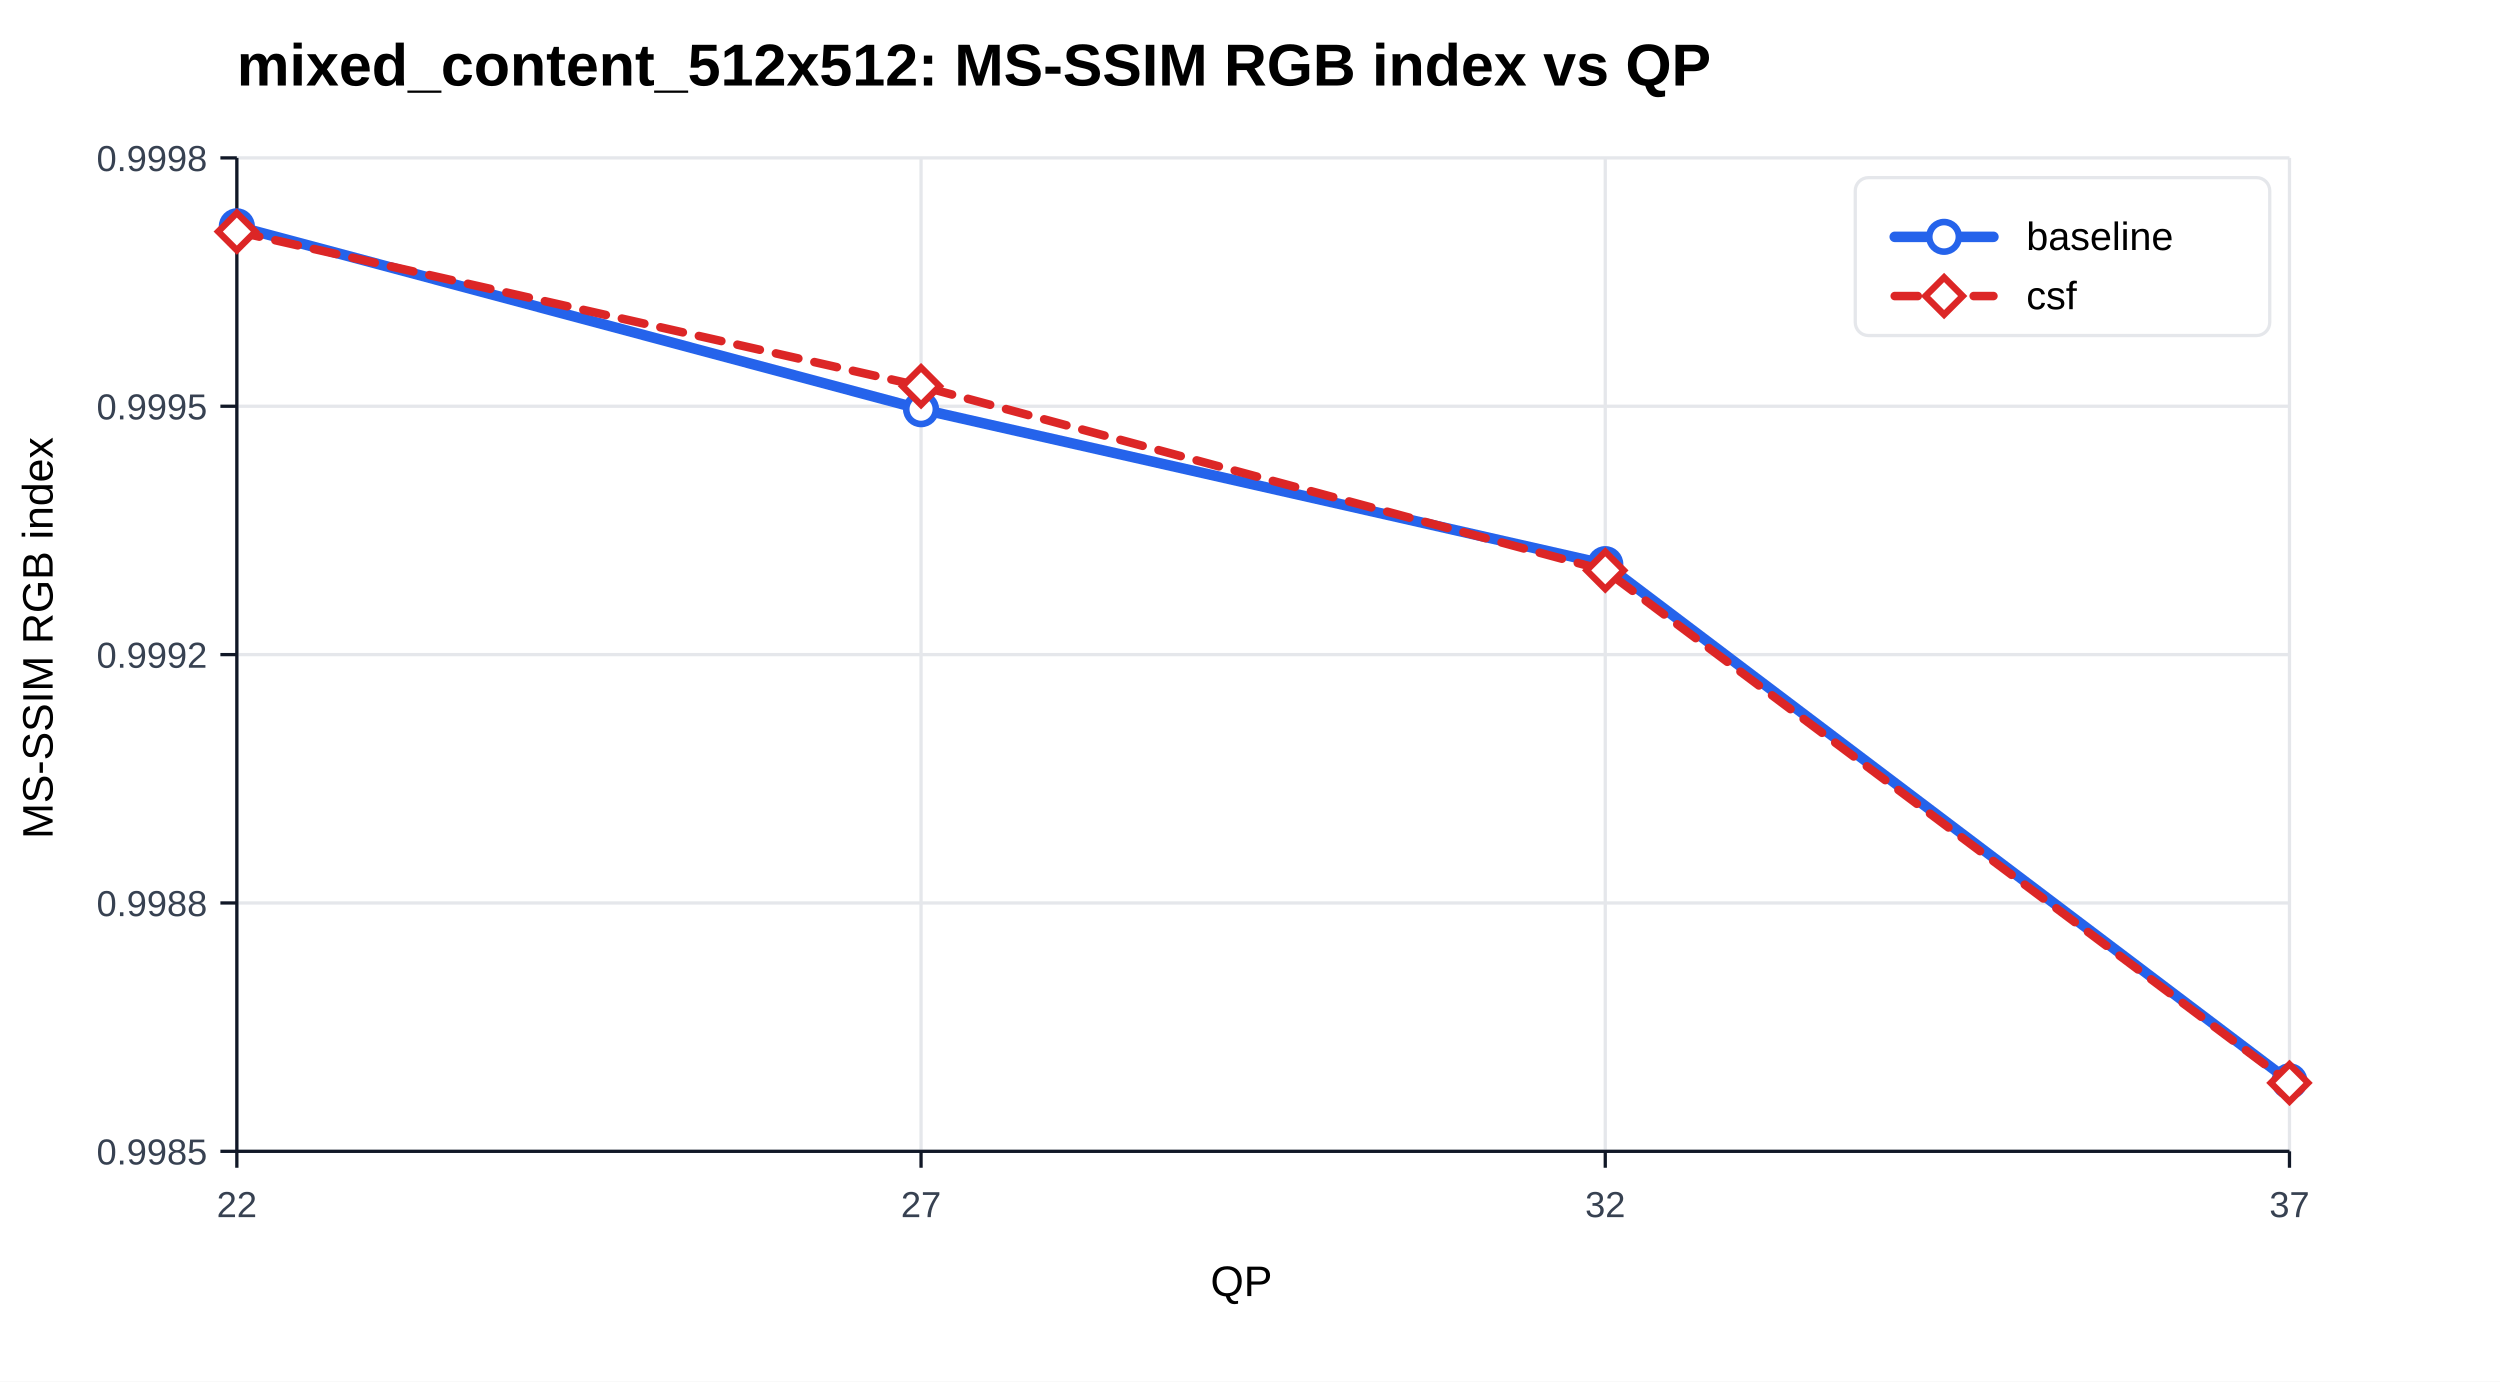
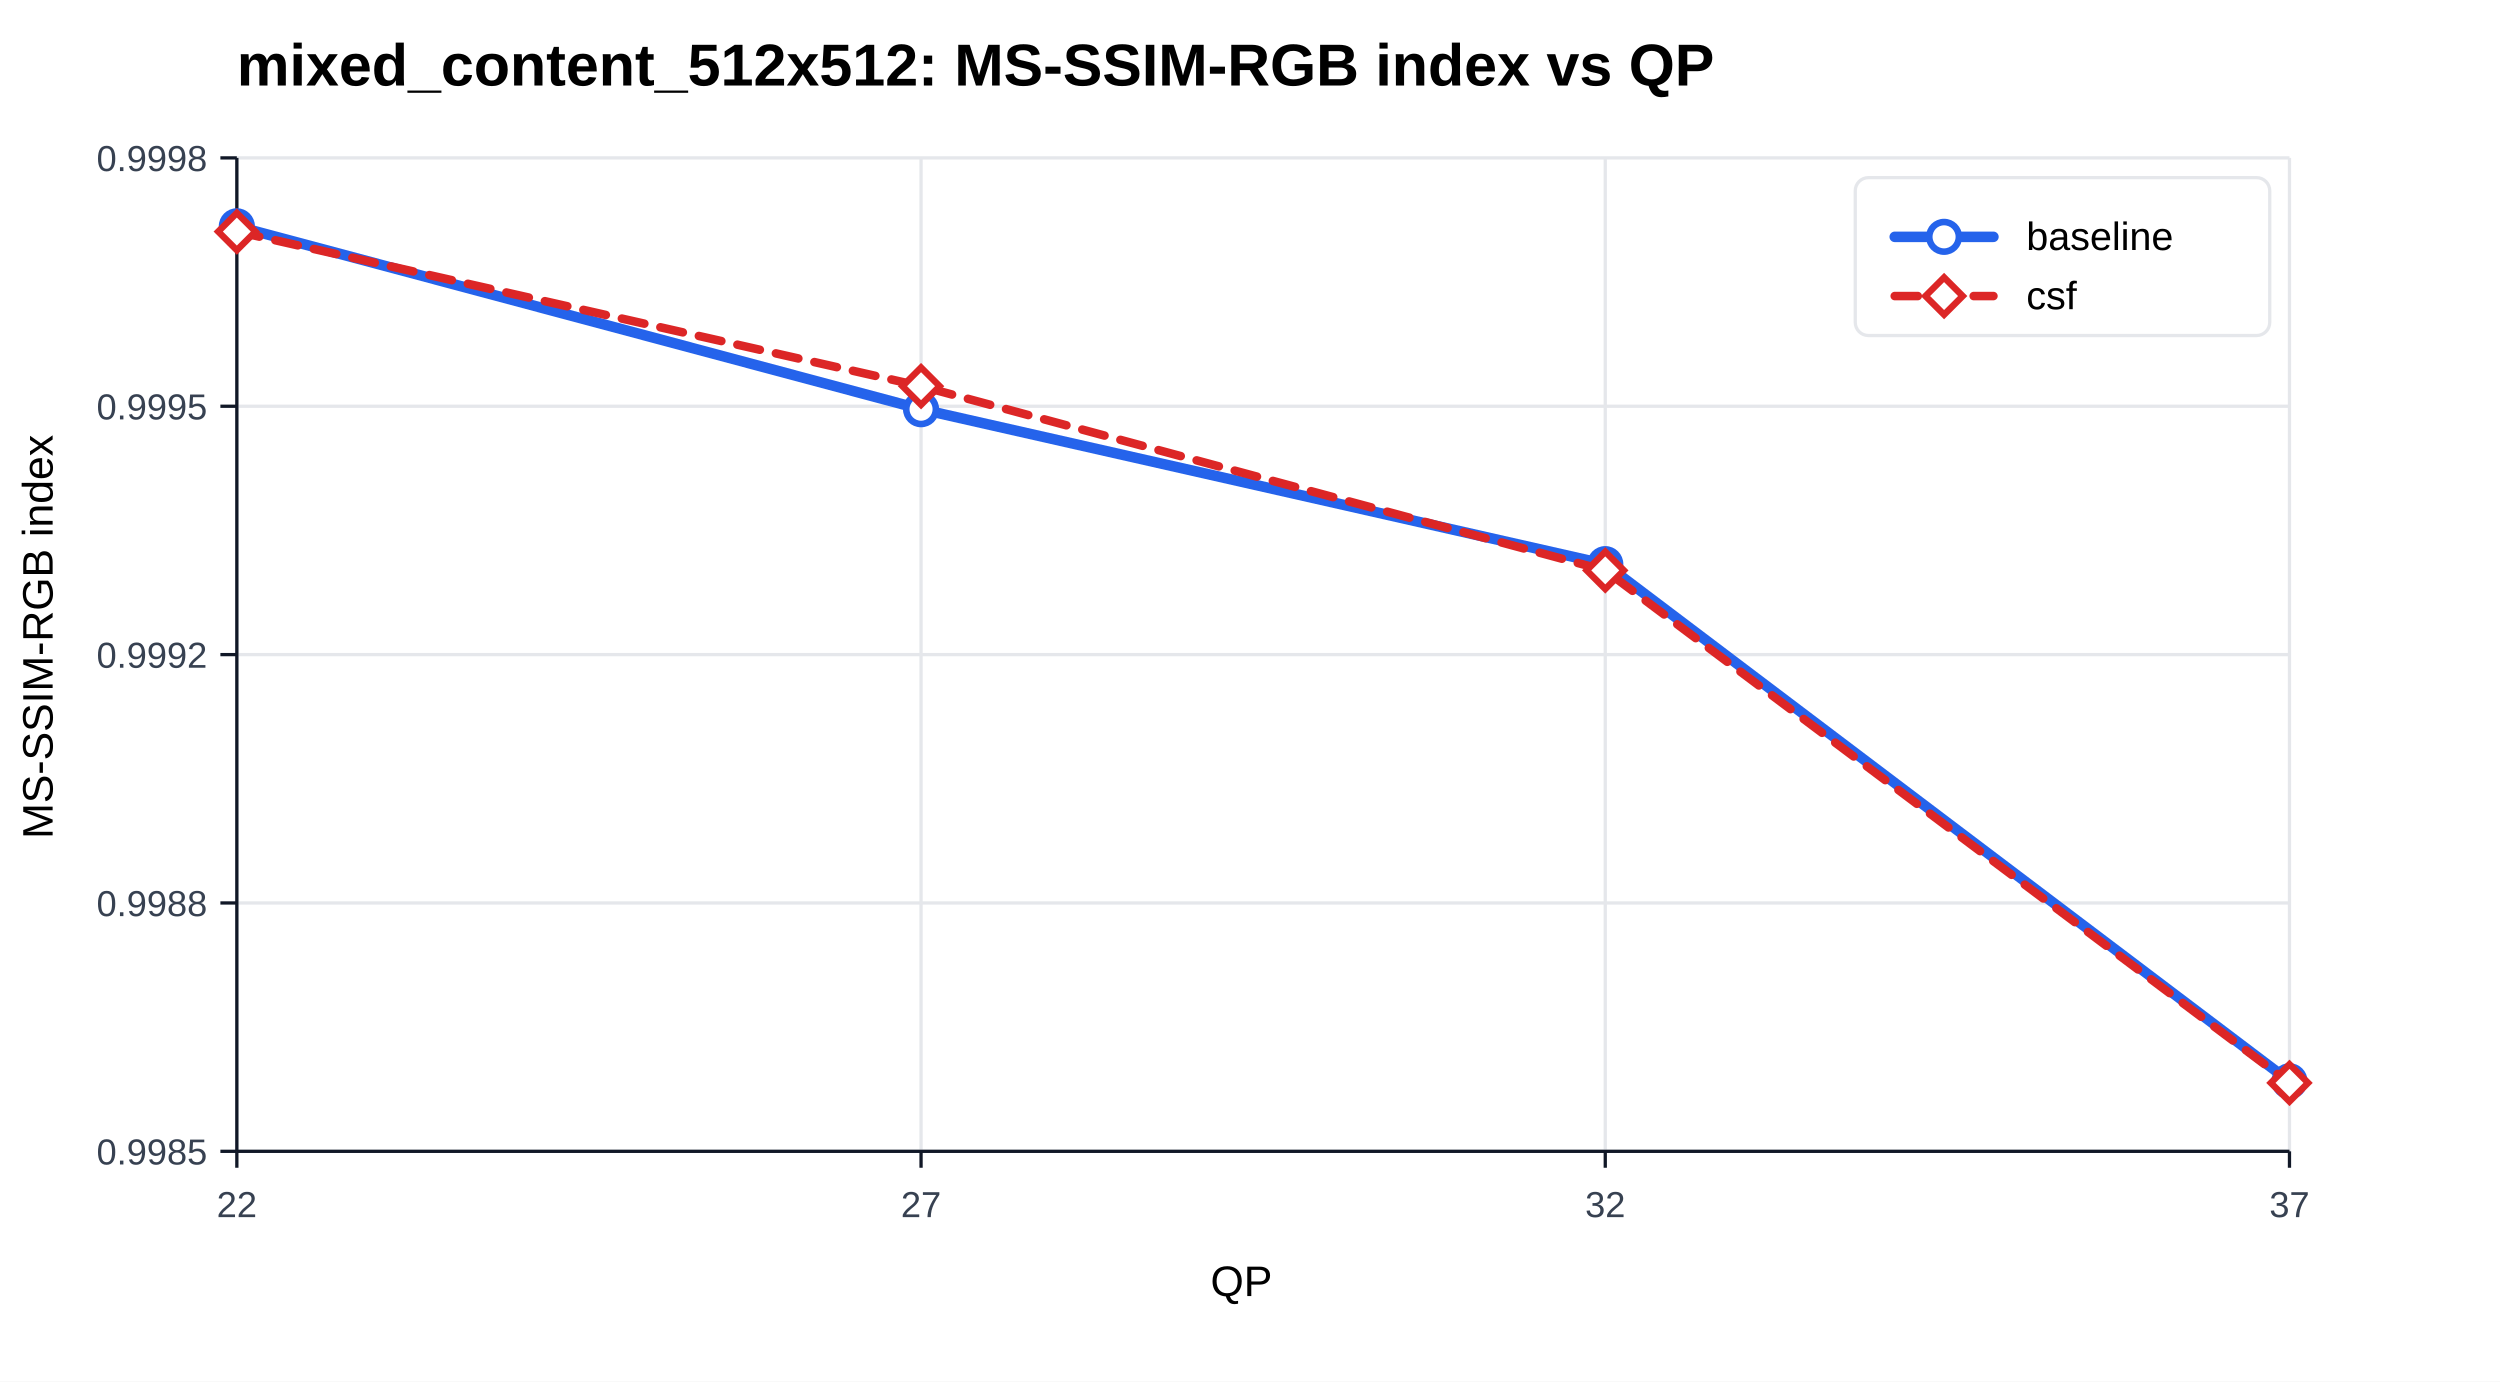
<svg xmlns="http://www.w3.org/2000/svg" width="760" height="420" viewBox="0 0 760 420">
  <rect width="100%" height="100%" fill="#ffffff" />
-   <text x="72" y="26" font-family="Arial" font-size="18" font-weight="700">mixed_content_512x512: MS-SSIM RGB index vs QP</text>
+   <text x="72" y="26" font-family="Arial" font-size="18" font-weight="700">mixed_content_512x512: MS-SSIM-RGB index vs QP</text>
  <line x1="72.0" y1="48" x2="72.0" y2="350" stroke="#e5e7eb" stroke-width="1" />
  <line x1="280.0" y1="48" x2="280.0" y2="350" stroke="#e5e7eb" stroke-width="1" />
  <line x1="488.0" y1="48" x2="488.0" y2="350" stroke="#e5e7eb" stroke-width="1" />
  <line x1="696.0" y1="48" x2="696.0" y2="350" stroke="#e5e7eb" stroke-width="1" />
  <line x1="72" y1="350.0" x2="696" y2="350.0" stroke="#e5e7eb" stroke-width="1" />
  <line x1="72" y1="274.5" x2="696" y2="274.5" stroke="#e5e7eb" stroke-width="1" />
  <line x1="72" y1="199.0" x2="696" y2="199.0" stroke="#e5e7eb" stroke-width="1" />
  <line x1="72" y1="123.5" x2="696" y2="123.5" stroke="#e5e7eb" stroke-width="1" />
  <line x1="72" y1="48.0" x2="696" y2="48.0" stroke="#e5e7eb" stroke-width="1" />
  <line x1="72" y1="350" x2="696" y2="350" stroke="#111827" />
  <line x1="72" y1="48" x2="72" y2="350" stroke="#111827" />
  <text x="368" y="394" font-family="Arial" font-size="13">QP</text>
-   <text x="16" y="255" font-family="Arial" font-size="13" transform="rotate(-90 16,255)">MS-SSIM RGB index</text>
+   <text x="16" y="255" font-family="Arial" font-size="13" transform="rotate(-90 16,255)">MS-SSIM-RGB index</text>
  <line x1="72.0" y1="350" x2="72.0" y2="355" stroke="#111827" />
  <text x="72.0" y="370" font-family="Arial" font-size="11" fill="#374151" text-anchor="middle">22</text>
  <line x1="280.0" y1="350" x2="280.0" y2="355" stroke="#111827" />
  <text x="280.0" y="370" font-family="Arial" font-size="11" fill="#374151" text-anchor="middle">27</text>
  <line x1="488.0" y1="350" x2="488.0" y2="355" stroke="#111827" />
  <text x="488.0" y="370" font-family="Arial" font-size="11" fill="#374151" text-anchor="middle">32</text>
  <line x1="696.0" y1="350" x2="696.0" y2="355" stroke="#111827" />
  <text x="696.0" y="370" font-family="Arial" font-size="11" fill="#374151" text-anchor="middle">37</text>
  <line x1="67" y1="350.0" x2="72" y2="350.0" stroke="#111827" />
  <text x="63" y="354.0" font-family="Arial" font-size="11" fill="#374151" text-anchor="end">0.9985</text>
  <line x1="67" y1="274.5" x2="72" y2="274.5" stroke="#111827" />
  <text x="63" y="278.5" font-family="Arial" font-size="11" fill="#374151" text-anchor="end">0.9988</text>
  <line x1="67" y1="199.0" x2="72" y2="199.0" stroke="#111827" />
  <text x="63" y="203.0" font-family="Arial" font-size="11" fill="#374151" text-anchor="end">0.9992</text>
  <line x1="67" y1="123.5" x2="72" y2="123.5" stroke="#111827" />
  <text x="63" y="127.5" font-family="Arial" font-size="11" fill="#374151" text-anchor="end">0.9995</text>
  <line x1="67" y1="48.0" x2="72" y2="48.0" stroke="#111827" />
  <text x="63" y="52.0" font-family="Arial" font-size="11" fill="#374151" text-anchor="end">0.9998</text>
  <polyline fill="none" stroke="#2563eb" stroke-width="3.2" stroke-linecap="round" stroke-linejoin="round" points="72.0,68.8 280.0,124.4 488.0,171.5 696.0,328.7" />
  <circle cx="72.0" cy="68.8" r="4.5" fill="#ffffff" stroke="#2563eb" stroke-width="2" />
  <circle cx="280.0" cy="124.4" r="4.5" fill="#ffffff" stroke="#2563eb" stroke-width="2" />
  <circle cx="488.0" cy="171.5" r="4.5" fill="#ffffff" stroke="#2563eb" stroke-width="2" />
  <circle cx="696.0" cy="328.7" r="4.5" fill="#ffffff" stroke="#2563eb" stroke-width="2" />
  <polyline fill="none" stroke="#dc2626" stroke-width="2.6" stroke-linecap="round" stroke-linejoin="round" stroke-dasharray="7 5" points="72.0,70.4 280.0,117.4 488.0,173.4 696.0,329.2" />
  <rect x="68.0" y="66.4" width="8" height="8" transform="rotate(45 72.0 70.4)" fill="#ffffff" stroke="#dc2626" stroke-width="2" />
  <rect x="276.0" y="113.4" width="8" height="8" transform="rotate(45 280.0 117.4)" fill="#ffffff" stroke="#dc2626" stroke-width="2" />
  <rect x="484.0" y="169.4" width="8" height="8" transform="rotate(45 488.0 173.4)" fill="#ffffff" stroke="#dc2626" stroke-width="2" />
  <rect x="692.0" y="325.2" width="8" height="8" transform="rotate(45 696.0 329.2)" fill="#ffffff" stroke="#dc2626" stroke-width="2" />
  <rect x="564" y="54" width="126" height="48" rx="4" fill="#ffffff" stroke="#e5e7eb" />
  <line x1="576" y1="72" x2="606" y2="72" stroke="#2563eb" stroke-width="3.2" stroke-linecap="round" />
  <circle cx="591.0" cy="72.0" r="4.5" fill="#ffffff" stroke="#2563eb" stroke-width="2" />
  <text x="616" y="76" font-family="Arial" font-size="12">baseline</text>
  <line x1="576" y1="90" x2="606" y2="90" stroke="#dc2626" stroke-width="2.6" stroke-linecap="round" stroke-dasharray="7 5" />
  <rect x="587.0" y="86.0" width="8" height="8" transform="rotate(45 591.0 90.0)" fill="#ffffff" stroke="#dc2626" stroke-width="2" />
  <text x="616" y="94" font-family="Arial" font-size="12">csf</text>
</svg>
